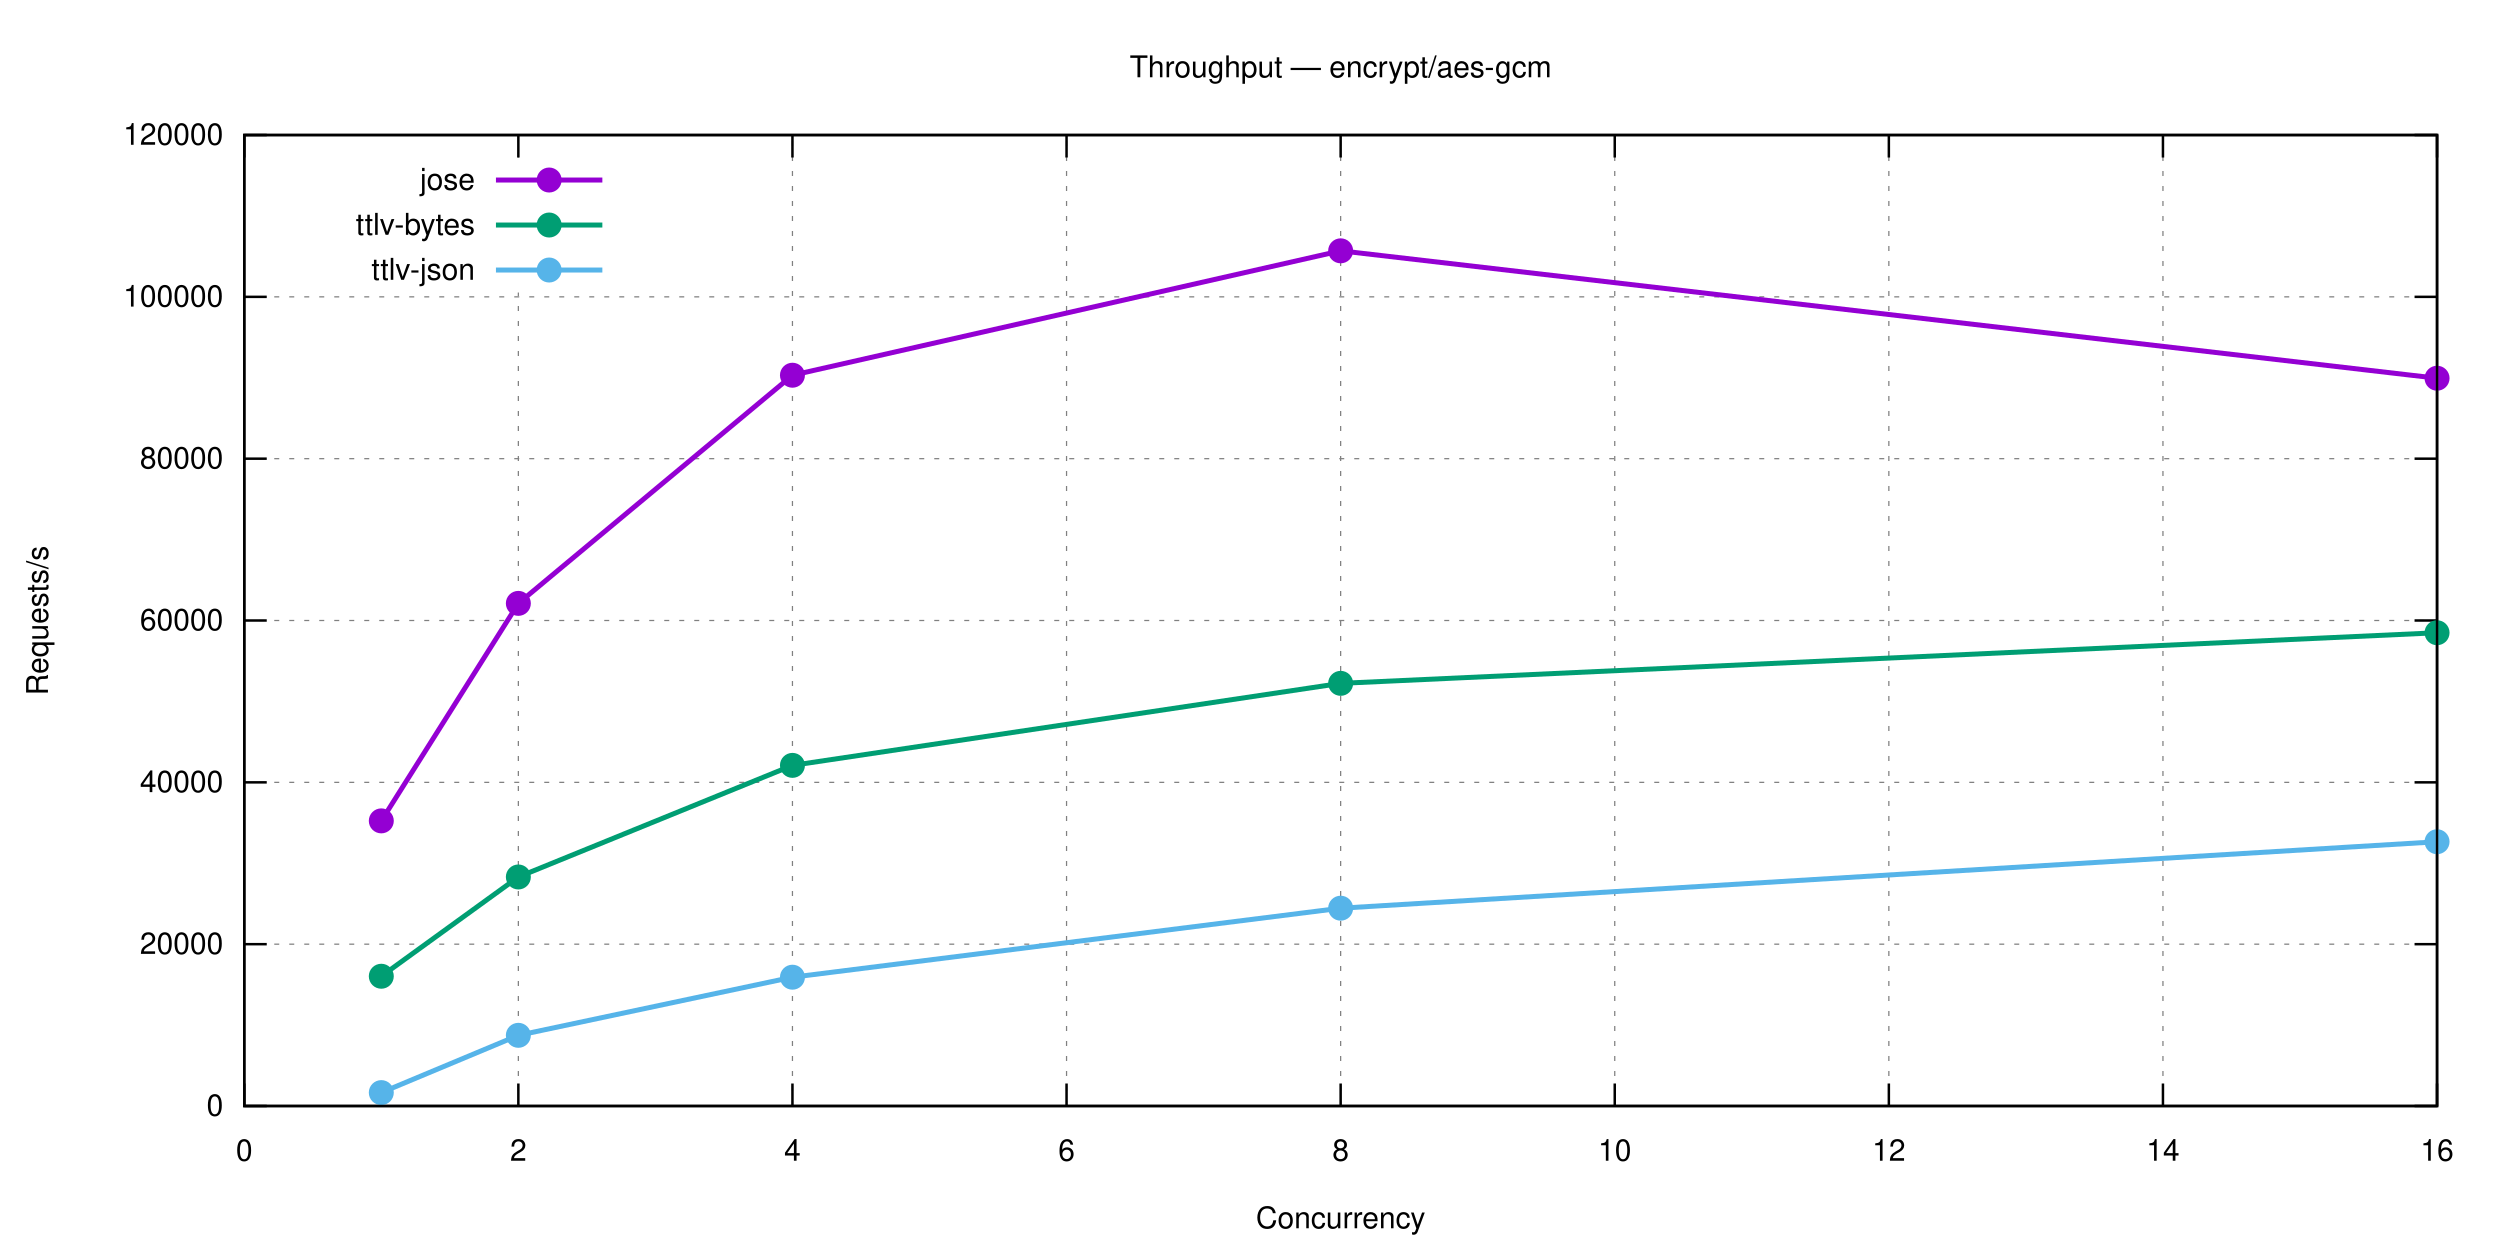
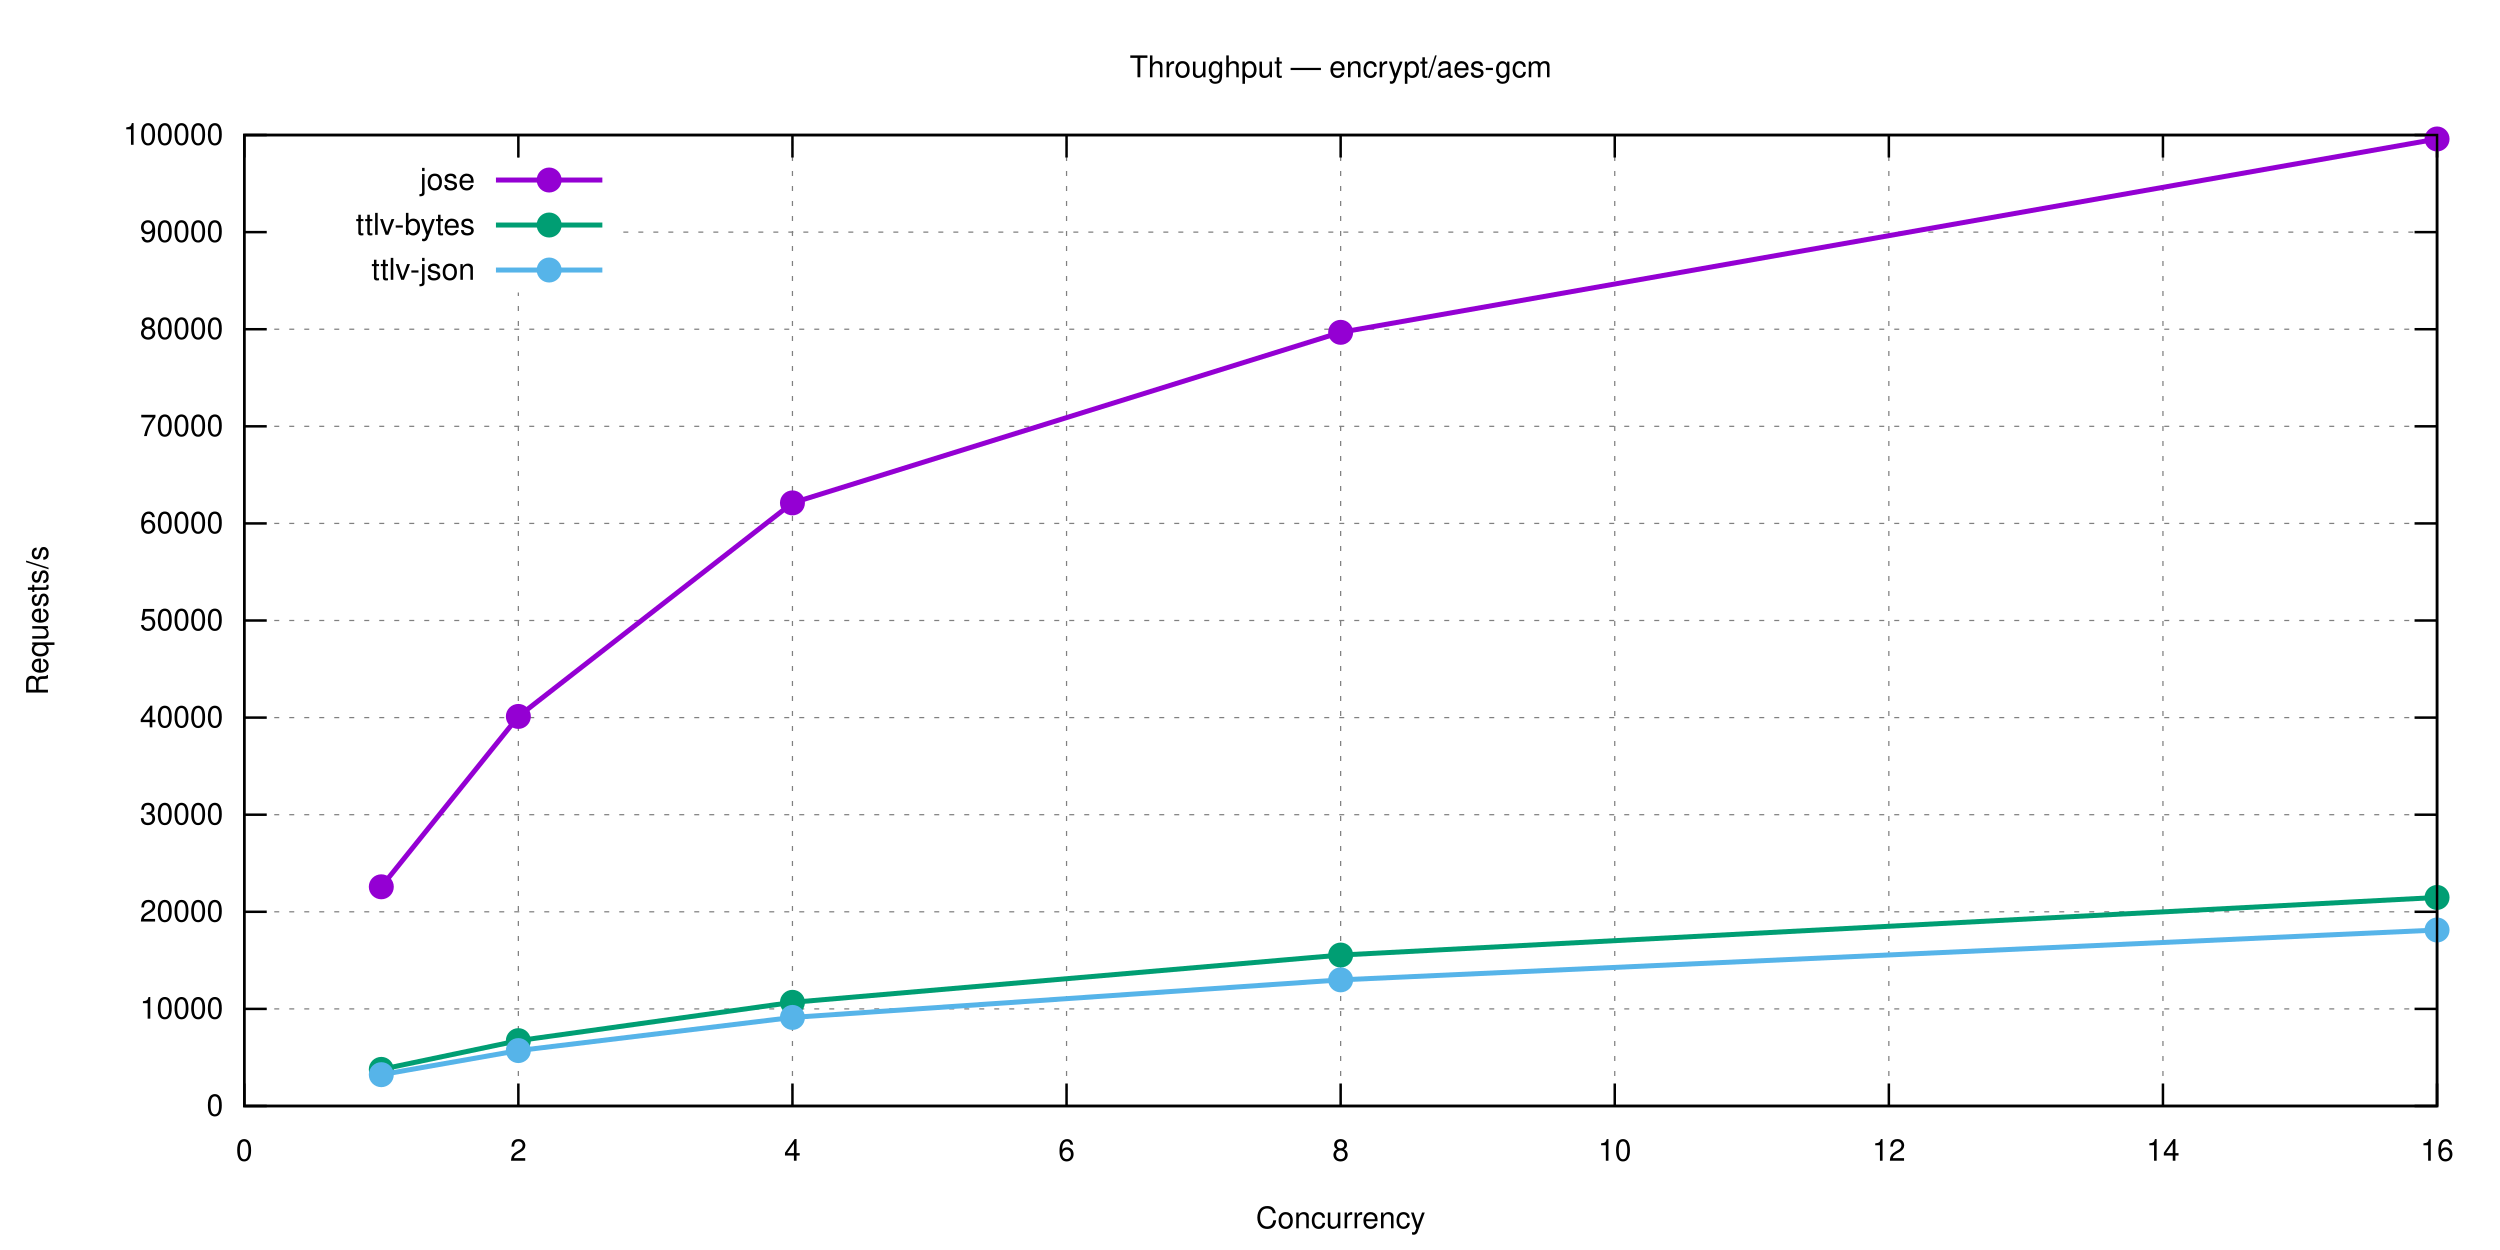
<svg xmlns="http://www.w3.org/2000/svg" xmlns:xlink="http://www.w3.org/1999/xlink" width="1000" height="500" viewBox="0 0 1000 500">
  <g id="gnuplot_canvas">
    <rect x="0" y="0" width="1000" height="500" fill="none" />
    <defs>
      <circle id="gpDot" r="0.5" stroke-width="0.5" stroke="currentColor" />
      <path id="gpPt0" stroke-width="0.222" stroke="currentColor" d="M-1,0 h2 M0,-1 v2" />
      <path id="gpPt1" stroke-width="0.222" stroke="currentColor" d="M-1,-1 L1,1 M1,-1 L-1,1" />
      <path id="gpPt2" stroke-width="0.222" stroke="currentColor" d="M-1,0 L1,0 M0,-1 L0,1 M-1,-1 L1,1 M-1,1 L1,-1" />
      <rect id="gpPt3" stroke-width="0.222" stroke="currentColor" x="-1" y="-1" width="2" height="2" />
      <rect id="gpPt4" stroke-width="0.222" stroke="currentColor" fill="currentColor" x="-1" y="-1" width="2" height="2" />
      <circle id="gpPt5" stroke-width="0.222" stroke="currentColor" cx="0" cy="0" r="1" />
      <use xlink:href="#gpPt5" id="gpPt6" fill="currentColor" stroke="none" />
      <path id="gpPt7" stroke-width="0.222" stroke="currentColor" d="M0,-1.33 L-1.33,0.67 L1.33,0.67 z" />
      <use xlink:href="#gpPt7" id="gpPt8" fill="currentColor" stroke="none" />
      <use xlink:href="#gpPt7" id="gpPt9" stroke="currentColor" transform="rotate(180)" />
      <use xlink:href="#gpPt9" id="gpPt10" fill="currentColor" stroke="none" />
      <use xlink:href="#gpPt3" id="gpPt11" stroke="currentColor" transform="rotate(45)" />
      <use xlink:href="#gpPt11" id="gpPt12" fill="currentColor" stroke="none" />
      <path id="gpPt13" stroke-width="0.222" stroke="currentColor" d="M0,1.330 L1.265,0.411 L0.782,-1.067 L-0.782,-1.076 L-1.265,0.411 z" />
      <use xlink:href="#gpPt13" id="gpPt14" fill="currentColor" stroke="none" />
      <filter id="textbox" filterUnits="objectBoundingBox" x="0" y="0" height="1" width="1">
        <feFlood flood-color="white" flood-opacity="1" result="bgnd" />
        <feComposite in="SourceGraphic" in2="bgnd" operator="atop" />
      </filter>
      <filter id="greybox" filterUnits="objectBoundingBox" x="0" y="0" height="1" width="1">
        <feFlood flood-color="lightgrey" flood-opacity="1" result="grey" />
        <feComposite in="SourceGraphic" in2="grey" operator="atop" />
      </filter>
    </defs>
    <g fill="none" color="white" stroke="currentColor" stroke-width="1.00" stroke-linecap="butt" stroke-linejoin="miter">
</g>
    <g fill="none" color="black" stroke="currentColor" stroke-width="1.00" stroke-linecap="butt" stroke-linejoin="miter">
</g>
    <g fill="none" color="black" stroke="black" stroke-width="0.50" stroke-linecap="butt" stroke-linejoin="miter">
</g>
    <g fill="none" color="gray" stroke="currentColor" stroke-width="0.50" stroke-linecap="butt" stroke-linejoin="miter">
      <path stroke="gray" stroke-dasharray="2,4" class="gridline" d="M97.70,442.40 L974.82,442.40  " />
    </g>
    <g fill="none" color="gray" stroke="gray" stroke-width="1.00" stroke-linecap="butt" stroke-linejoin="miter">
</g>
    <g fill="none" color="black" stroke="currentColor" stroke-width="1.00" stroke-linecap="butt" stroke-linejoin="miter">
      <path stroke="black" d="M97.70,442.40 L106.70,442.40 M974.82,442.40 L965.82,442.40  " />
      <g transform="translate(89.31,446.30)" stroke="none" fill="black" font-family="Helvetica" font-size="12.00" text-anchor="end">
        <text>
          <tspan font-family="Helvetica"> 0</tspan>
        </text>
      </g>
    </g>
    <g fill="none" color="black" stroke="currentColor" stroke-width="1.00" stroke-linecap="butt" stroke-linejoin="miter">
</g>
    <g fill="none" color="black" stroke="black" stroke-width="0.50" stroke-linecap="butt" stroke-linejoin="miter">
</g>
    <g fill="none" color="gray" stroke="currentColor" stroke-width="0.50" stroke-linecap="butt" stroke-linejoin="miter">
-       <path stroke="gray" stroke-dasharray="2,4" class="gridline" d="M97.70,377.67 L974.82,377.67  " />
-     </g>
-     <g fill="none" color="gray" stroke="gray" stroke-width="1.00" stroke-linecap="butt" stroke-linejoin="miter">
- </g>
-     <g fill="none" color="black" stroke="currentColor" stroke-width="1.00" stroke-linecap="butt" stroke-linejoin="miter">
-       <path stroke="black" d="M97.70,377.67 L106.70,377.67 M974.82,377.67 L965.82,377.67  " />
-       <g transform="translate(89.31,381.57)" stroke="none" fill="black" font-family="Helvetica" font-size="12.00" text-anchor="end">
+       <path stroke="gray" stroke-dasharray="2,4" class="gridline" d="M97.70,403.56 L974.82,403.56  " />
+     </g>
+     <g fill="none" color="gray" stroke="gray" stroke-width="1.00" stroke-linecap="butt" stroke-linejoin="miter">
+ </g>
+     <g fill="none" color="black" stroke="currentColor" stroke-width="1.00" stroke-linecap="butt" stroke-linejoin="miter">
+       <path stroke="black" d="M97.70,403.56 L106.70,403.56 M974.82,403.56 L965.82,403.56  " />
+       <g transform="translate(89.31,407.46)" stroke="none" fill="black" font-family="Helvetica" font-size="12.00" text-anchor="end">
+         <text>
+           <tspan font-family="Helvetica"> 10000</tspan>
+         </text>
+       </g>
+     </g>
+     <g fill="none" color="black" stroke="currentColor" stroke-width="1.00" stroke-linecap="butt" stroke-linejoin="miter">
+ </g>
+     <g fill="none" color="black" stroke="black" stroke-width="0.50" stroke-linecap="butt" stroke-linejoin="miter">
+ </g>
+     <g fill="none" color="gray" stroke="currentColor" stroke-width="0.50" stroke-linecap="butt" stroke-linejoin="miter">
+       <path stroke="gray" stroke-dasharray="2,4" class="gridline" d="M97.70,364.72 L974.82,364.72  " />
+     </g>
+     <g fill="none" color="gray" stroke="gray" stroke-width="1.00" stroke-linecap="butt" stroke-linejoin="miter">
+ </g>
+     <g fill="none" color="black" stroke="currentColor" stroke-width="1.00" stroke-linecap="butt" stroke-linejoin="miter">
+       <path stroke="black" d="M97.70,364.72 L106.70,364.72 M974.82,364.72 L965.82,364.72  " />
+       <g transform="translate(89.31,368.62)" stroke="none" fill="black" font-family="Helvetica" font-size="12.00" text-anchor="end">
        <text>
          <tspan font-family="Helvetica"> 20000</tspan>
        </text>
      </g>
    </g>
    <g fill="none" color="black" stroke="currentColor" stroke-width="1.00" stroke-linecap="butt" stroke-linejoin="miter">
</g>
    <g fill="none" color="black" stroke="black" stroke-width="0.50" stroke-linecap="butt" stroke-linejoin="miter">
</g>
    <g fill="none" color="gray" stroke="currentColor" stroke-width="0.50" stroke-linecap="butt" stroke-linejoin="miter">
-       <path stroke="gray" stroke-dasharray="2,4" class="gridline" d="M97.70,312.94 L974.82,312.94  " />
-     </g>
-     <g fill="none" color="gray" stroke="gray" stroke-width="1.00" stroke-linecap="butt" stroke-linejoin="miter">
- </g>
-     <g fill="none" color="black" stroke="currentColor" stroke-width="1.00" stroke-linecap="butt" stroke-linejoin="miter">
-       <path stroke="black" d="M97.70,312.94 L106.70,312.94 M974.82,312.94 L965.82,312.94  " />
-       <g transform="translate(89.31,316.84)" stroke="none" fill="black" font-family="Helvetica" font-size="12.00" text-anchor="end">
+       <path stroke="gray" stroke-dasharray="2,4" class="gridline" d="M97.70,325.88 L974.82,325.88  " />
+     </g>
+     <g fill="none" color="gray" stroke="gray" stroke-width="1.00" stroke-linecap="butt" stroke-linejoin="miter">
+ </g>
+     <g fill="none" color="black" stroke="currentColor" stroke-width="1.00" stroke-linecap="butt" stroke-linejoin="miter">
+       <path stroke="black" d="M97.70,325.88 L106.70,325.88 M974.82,325.88 L965.82,325.88  " />
+       <g transform="translate(89.31,329.78)" stroke="none" fill="black" font-family="Helvetica" font-size="12.00" text-anchor="end">
+         <text>
+           <tspan font-family="Helvetica"> 30000</tspan>
+         </text>
+       </g>
+     </g>
+     <g fill="none" color="black" stroke="currentColor" stroke-width="1.00" stroke-linecap="butt" stroke-linejoin="miter">
+ </g>
+     <g fill="none" color="black" stroke="black" stroke-width="0.50" stroke-linecap="butt" stroke-linejoin="miter">
+ </g>
+     <g fill="none" color="gray" stroke="currentColor" stroke-width="0.50" stroke-linecap="butt" stroke-linejoin="miter">
+       <path stroke="gray" stroke-dasharray="2,4" class="gridline" d="M97.70,287.04 L974.82,287.04  " />
+     </g>
+     <g fill="none" color="gray" stroke="gray" stroke-width="1.00" stroke-linecap="butt" stroke-linejoin="miter">
+ </g>
+     <g fill="none" color="black" stroke="currentColor" stroke-width="1.00" stroke-linecap="butt" stroke-linejoin="miter">
+       <path stroke="black" d="M97.70,287.04 L106.70,287.04 M974.82,287.04 L965.82,287.04  " />
+       <g transform="translate(89.31,290.94)" stroke="none" fill="black" font-family="Helvetica" font-size="12.00" text-anchor="end">
        <text>
          <tspan font-family="Helvetica"> 40000</tspan>
        </text>
      </g>
    </g>
    <g fill="none" color="black" stroke="currentColor" stroke-width="1.00" stroke-linecap="butt" stroke-linejoin="miter">
</g>
    <g fill="none" color="black" stroke="black" stroke-width="0.50" stroke-linecap="butt" stroke-linejoin="miter">
</g>
    <g fill="none" color="gray" stroke="currentColor" stroke-width="0.50" stroke-linecap="butt" stroke-linejoin="miter">
      <path stroke="gray" stroke-dasharray="2,4" class="gridline" d="M97.70,248.20 L974.82,248.20  " />
    </g>
    <g fill="none" color="gray" stroke="gray" stroke-width="1.00" stroke-linecap="butt" stroke-linejoin="miter">
</g>
    <g fill="none" color="black" stroke="currentColor" stroke-width="1.00" stroke-linecap="butt" stroke-linejoin="miter">
      <path stroke="black" d="M97.70,248.20 L106.70,248.20 M974.82,248.20 L965.82,248.20  " />
      <g transform="translate(89.31,252.10)" stroke="none" fill="black" font-family="Helvetica" font-size="12.00" text-anchor="end">
        <text>
+           <tspan font-family="Helvetica"> 50000</tspan>
+         </text>
+       </g>
+     </g>
+     <g fill="none" color="black" stroke="currentColor" stroke-width="1.00" stroke-linecap="butt" stroke-linejoin="miter">
+ </g>
+     <g fill="none" color="black" stroke="black" stroke-width="0.50" stroke-linecap="butt" stroke-linejoin="miter">
+ </g>
+     <g fill="none" color="gray" stroke="currentColor" stroke-width="0.50" stroke-linecap="butt" stroke-linejoin="miter">
+       <path stroke="gray" stroke-dasharray="2,4" class="gridline" d="M97.70,209.37 L974.82,209.37  " />
+     </g>
+     <g fill="none" color="gray" stroke="gray" stroke-width="1.00" stroke-linecap="butt" stroke-linejoin="miter">
+ </g>
+     <g fill="none" color="black" stroke="currentColor" stroke-width="1.00" stroke-linecap="butt" stroke-linejoin="miter">
+       <path stroke="black" d="M97.70,209.37 L106.70,209.37 M974.82,209.37 L965.82,209.37  " />
+       <g transform="translate(89.31,213.27)" stroke="none" fill="black" font-family="Helvetica" font-size="12.00" text-anchor="end">
+         <text>
          <tspan font-family="Helvetica"> 60000</tspan>
        </text>
      </g>
    </g>
    <g fill="none" color="black" stroke="currentColor" stroke-width="1.00" stroke-linecap="butt" stroke-linejoin="miter">
</g>
    <g fill="none" color="black" stroke="black" stroke-width="0.50" stroke-linecap="butt" stroke-linejoin="miter">
</g>
    <g fill="none" color="gray" stroke="currentColor" stroke-width="0.50" stroke-linecap="butt" stroke-linejoin="miter">
-       <path stroke="gray" stroke-dasharray="2,4" class="gridline" d="M97.70,183.47 L974.82,183.47  " />
-     </g>
-     <g fill="none" color="gray" stroke="gray" stroke-width="1.00" stroke-linecap="butt" stroke-linejoin="miter">
- </g>
-     <g fill="none" color="black" stroke="currentColor" stroke-width="1.00" stroke-linecap="butt" stroke-linejoin="miter">
-       <path stroke="black" d="M97.70,183.47 L106.70,183.47 M974.82,183.47 L965.82,183.47  " />
-       <g transform="translate(89.31,187.37)" stroke="none" fill="black" font-family="Helvetica" font-size="12.00" text-anchor="end">
+       <path stroke="gray" stroke-dasharray="2,4" class="gridline" d="M97.70,170.53 L974.82,170.53  " />
+     </g>
+     <g fill="none" color="gray" stroke="gray" stroke-width="1.00" stroke-linecap="butt" stroke-linejoin="miter">
+ </g>
+     <g fill="none" color="black" stroke="currentColor" stroke-width="1.00" stroke-linecap="butt" stroke-linejoin="miter">
+       <path stroke="black" d="M97.70,170.53 L106.70,170.53 M974.82,170.53 L965.82,170.53  " />
+       <g transform="translate(89.31,174.43)" stroke="none" fill="black" font-family="Helvetica" font-size="12.00" text-anchor="end">
+         <text>
+           <tspan font-family="Helvetica"> 70000</tspan>
+         </text>
+       </g>
+     </g>
+     <g fill="none" color="black" stroke="currentColor" stroke-width="1.00" stroke-linecap="butt" stroke-linejoin="miter">
+ </g>
+     <g fill="none" color="black" stroke="black" stroke-width="0.50" stroke-linecap="butt" stroke-linejoin="miter">
+ </g>
+     <g fill="none" color="gray" stroke="currentColor" stroke-width="0.50" stroke-linecap="butt" stroke-linejoin="miter">
+       <path stroke="gray" stroke-dasharray="2,4" class="gridline" d="M97.70,131.69 L974.82,131.69  " />
+     </g>
+     <g fill="none" color="gray" stroke="gray" stroke-width="1.00" stroke-linecap="butt" stroke-linejoin="miter">
+ </g>
+     <g fill="none" color="black" stroke="currentColor" stroke-width="1.00" stroke-linecap="butt" stroke-linejoin="miter">
+       <path stroke="black" d="M97.70,131.69 L106.70,131.69 M974.82,131.69 L965.82,131.69  " />
+       <g transform="translate(89.31,135.59)" stroke="none" fill="black" font-family="Helvetica" font-size="12.00" text-anchor="end">
        <text>
          <tspan font-family="Helvetica"> 80000</tspan>
        </text>
      </g>
    </g>
    <g fill="none" color="black" stroke="currentColor" stroke-width="1.00" stroke-linecap="butt" stroke-linejoin="miter">
</g>
    <g fill="none" color="black" stroke="black" stroke-width="0.50" stroke-linecap="butt" stroke-linejoin="miter">
</g>
    <g fill="none" color="gray" stroke="currentColor" stroke-width="0.50" stroke-linecap="butt" stroke-linejoin="miter">
-       <path stroke="gray" stroke-dasharray="2,4" class="gridline" d="M97.70,118.74 L974.82,118.74  " />
-     </g>
-     <g fill="none" color="gray" stroke="gray" stroke-width="1.00" stroke-linecap="butt" stroke-linejoin="miter">
- </g>
-     <g fill="none" color="black" stroke="currentColor" stroke-width="1.00" stroke-linecap="butt" stroke-linejoin="miter">
-       <path stroke="black" d="M97.70,118.74 L106.70,118.74 M974.82,118.74 L965.82,118.74  " />
-       <g transform="translate(89.31,122.64)" stroke="none" fill="black" font-family="Helvetica" font-size="12.00" text-anchor="end">
-         <text>
-           <tspan font-family="Helvetica"> 100000</tspan>
+       <path stroke="gray" stroke-dasharray="2,4" class="gridline" d="M97.70,92.85 L106.09,92.85 M249.33,92.85 L974.82,92.85  " />
+     </g>
+     <g fill="none" color="gray" stroke="gray" stroke-width="1.00" stroke-linecap="butt" stroke-linejoin="miter">
+ </g>
+     <g fill="none" color="black" stroke="currentColor" stroke-width="1.00" stroke-linecap="butt" stroke-linejoin="miter">
+       <path stroke="black" d="M97.70,92.85 L106.70,92.85 M974.82,92.85 L965.82,92.85  " />
+       <g transform="translate(89.31,96.75)" stroke="none" fill="black" font-family="Helvetica" font-size="12.00" text-anchor="end">
+         <text>
+           <tspan font-family="Helvetica"> 90000</tspan>
        </text>
      </g>
    </g>
    <g fill="none" color="black" stroke="currentColor" stroke-width="1.00" stroke-linecap="butt" stroke-linejoin="miter">
</g>
    <g fill="none" color="black" stroke="black" stroke-width="0.50" stroke-linecap="butt" stroke-linejoin="miter">
</g>
    <g fill="none" color="gray" stroke="currentColor" stroke-width="0.50" stroke-linecap="butt" stroke-linejoin="miter">
      <path stroke="gray" stroke-dasharray="2,4" class="gridline" d="M97.70,54.01 L974.82,54.01  " />
    </g>
    <g fill="none" color="gray" stroke="gray" stroke-width="1.00" stroke-linecap="butt" stroke-linejoin="miter">
</g>
    <g fill="none" color="black" stroke="currentColor" stroke-width="1.00" stroke-linecap="butt" stroke-linejoin="miter">
      <path stroke="black" d="M97.70,54.01 L106.70,54.01 M974.82,54.01 L965.82,54.01  " />
      <g transform="translate(89.31,57.91)" stroke="none" fill="black" font-family="Helvetica" font-size="12.00" text-anchor="end">
        <text>
-           <tspan font-family="Helvetica"> 120000</tspan>
+           <tspan font-family="Helvetica"> 100000</tspan>
        </text>
      </g>
    </g>
    <g fill="none" color="black" stroke="currentColor" stroke-width="1.00" stroke-linecap="butt" stroke-linejoin="miter">
</g>
    <g fill="none" color="black" stroke="black" stroke-width="0.50" stroke-linecap="butt" stroke-linejoin="miter">
</g>
    <g fill="none" color="gray" stroke="currentColor" stroke-width="0.50" stroke-linecap="butt" stroke-linejoin="miter">
      <path stroke="gray" stroke-dasharray="2,4" class="gridline" d="M97.70,442.40 L97.70,54.01  " />
    </g>
    <g fill="none" color="gray" stroke="gray" stroke-width="1.00" stroke-linecap="butt" stroke-linejoin="miter">
</g>
    <g fill="none" color="black" stroke="currentColor" stroke-width="1.00" stroke-linecap="butt" stroke-linejoin="miter">
      <path stroke="black" d="M97.70,442.40 L97.70,433.40 M97.70,54.01 L97.70,63.01  " />
      <g transform="translate(97.70,464.30)" stroke="none" fill="black" font-family="Helvetica" font-size="12.00" text-anchor="middle">
        <text>
          <tspan font-family="Helvetica"> 0</tspan>
        </text>
      </g>
    </g>
    <g fill="none" color="black" stroke="currentColor" stroke-width="1.00" stroke-linecap="butt" stroke-linejoin="miter">
</g>
    <g fill="none" color="black" stroke="black" stroke-width="0.50" stroke-linecap="butt" stroke-linejoin="miter">
</g>
    <g fill="none" color="gray" stroke="currentColor" stroke-width="0.50" stroke-linecap="butt" stroke-linejoin="miter">
      <path stroke="gray" stroke-dasharray="2,4" class="gridline" d="M207.34,442.40 L207.34,117.01 M207.34,63.01 L207.34,54.01  " />
    </g>
    <g fill="none" color="gray" stroke="gray" stroke-width="1.00" stroke-linecap="butt" stroke-linejoin="miter">
</g>
    <g fill="none" color="black" stroke="currentColor" stroke-width="1.00" stroke-linecap="butt" stroke-linejoin="miter">
      <path stroke="black" d="M207.34,442.40 L207.34,433.40 M207.34,54.01 L207.34,63.01  " />
      <g transform="translate(207.34,464.30)" stroke="none" fill="black" font-family="Helvetica" font-size="12.00" text-anchor="middle">
        <text>
          <tspan font-family="Helvetica"> 2</tspan>
        </text>
      </g>
    </g>
    <g fill="none" color="black" stroke="currentColor" stroke-width="1.00" stroke-linecap="butt" stroke-linejoin="miter">
</g>
    <g fill="none" color="black" stroke="black" stroke-width="0.50" stroke-linecap="butt" stroke-linejoin="miter">
</g>
    <g fill="none" color="gray" stroke="currentColor" stroke-width="0.50" stroke-linecap="butt" stroke-linejoin="miter">
      <path stroke="gray" stroke-dasharray="2,4" class="gridline" d="M316.98,442.40 L316.98,54.01  " />
    </g>
    <g fill="none" color="gray" stroke="gray" stroke-width="1.00" stroke-linecap="butt" stroke-linejoin="miter">
</g>
    <g fill="none" color="black" stroke="currentColor" stroke-width="1.00" stroke-linecap="butt" stroke-linejoin="miter">
      <path stroke="black" d="M316.98,442.40 L316.98,433.40 M316.98,54.01 L316.98,63.01  " />
      <g transform="translate(316.98,464.30)" stroke="none" fill="black" font-family="Helvetica" font-size="12.00" text-anchor="middle">
        <text>
          <tspan font-family="Helvetica"> 4</tspan>
        </text>
      </g>
    </g>
    <g fill="none" color="black" stroke="currentColor" stroke-width="1.00" stroke-linecap="butt" stroke-linejoin="miter">
</g>
    <g fill="none" color="black" stroke="black" stroke-width="0.50" stroke-linecap="butt" stroke-linejoin="miter">
</g>
    <g fill="none" color="gray" stroke="currentColor" stroke-width="0.50" stroke-linecap="butt" stroke-linejoin="miter">
      <path stroke="gray" stroke-dasharray="2,4" class="gridline" d="M426.62,442.40 L426.62,54.01  " />
    </g>
    <g fill="none" color="gray" stroke="gray" stroke-width="1.00" stroke-linecap="butt" stroke-linejoin="miter">
</g>
    <g fill="none" color="black" stroke="currentColor" stroke-width="1.00" stroke-linecap="butt" stroke-linejoin="miter">
      <path stroke="black" d="M426.62,442.40 L426.62,433.40 M426.62,54.01 L426.62,63.01  " />
      <g transform="translate(426.62,464.30)" stroke="none" fill="black" font-family="Helvetica" font-size="12.00" text-anchor="middle">
        <text>
          <tspan font-family="Helvetica"> 6</tspan>
        </text>
      </g>
    </g>
    <g fill="none" color="black" stroke="currentColor" stroke-width="1.00" stroke-linecap="butt" stroke-linejoin="miter">
</g>
    <g fill="none" color="black" stroke="black" stroke-width="0.50" stroke-linecap="butt" stroke-linejoin="miter">
</g>
    <g fill="none" color="gray" stroke="currentColor" stroke-width="0.50" stroke-linecap="butt" stroke-linejoin="miter">
      <path stroke="gray" stroke-dasharray="2,4" class="gridline" d="M536.26,442.40 L536.26,54.01  " />
    </g>
    <g fill="none" color="gray" stroke="gray" stroke-width="1.00" stroke-linecap="butt" stroke-linejoin="miter">
</g>
    <g fill="none" color="black" stroke="currentColor" stroke-width="1.00" stroke-linecap="butt" stroke-linejoin="miter">
      <path stroke="black" d="M536.26,442.40 L536.26,433.40 M536.26,54.01 L536.26,63.01  " />
      <g transform="translate(536.26,464.30)" stroke="none" fill="black" font-family="Helvetica" font-size="12.00" text-anchor="middle">
        <text>
          <tspan font-family="Helvetica"> 8</tspan>
        </text>
      </g>
    </g>
    <g fill="none" color="black" stroke="currentColor" stroke-width="1.00" stroke-linecap="butt" stroke-linejoin="miter">
</g>
    <g fill="none" color="black" stroke="black" stroke-width="0.50" stroke-linecap="butt" stroke-linejoin="miter">
</g>
    <g fill="none" color="gray" stroke="currentColor" stroke-width="0.50" stroke-linecap="butt" stroke-linejoin="miter">
      <path stroke="gray" stroke-dasharray="2,4" class="gridline" d="M645.90,442.40 L645.90,54.01  " />
    </g>
    <g fill="none" color="gray" stroke="gray" stroke-width="1.00" stroke-linecap="butt" stroke-linejoin="miter">
</g>
    <g fill="none" color="black" stroke="currentColor" stroke-width="1.00" stroke-linecap="butt" stroke-linejoin="miter">
      <path stroke="black" d="M645.90,442.40 L645.90,433.40 M645.90,54.01 L645.90,63.01  " />
      <g transform="translate(645.90,464.30)" stroke="none" fill="black" font-family="Helvetica" font-size="12.00" text-anchor="middle">
        <text>
          <tspan font-family="Helvetica"> 10</tspan>
        </text>
      </g>
    </g>
    <g fill="none" color="black" stroke="currentColor" stroke-width="1.00" stroke-linecap="butt" stroke-linejoin="miter">
</g>
    <g fill="none" color="black" stroke="black" stroke-width="0.50" stroke-linecap="butt" stroke-linejoin="miter">
</g>
    <g fill="none" color="gray" stroke="currentColor" stroke-width="0.50" stroke-linecap="butt" stroke-linejoin="miter">
      <path stroke="gray" stroke-dasharray="2,4" class="gridline" d="M755.54,442.40 L755.54,54.01  " />
    </g>
    <g fill="none" color="gray" stroke="gray" stroke-width="1.00" stroke-linecap="butt" stroke-linejoin="miter">
</g>
    <g fill="none" color="black" stroke="currentColor" stroke-width="1.00" stroke-linecap="butt" stroke-linejoin="miter">
      <path stroke="black" d="M755.54,442.40 L755.54,433.40 M755.54,54.01 L755.54,63.01  " />
      <g transform="translate(755.54,464.30)" stroke="none" fill="black" font-family="Helvetica" font-size="12.00" text-anchor="middle">
        <text>
          <tspan font-family="Helvetica"> 12</tspan>
        </text>
      </g>
    </g>
    <g fill="none" color="black" stroke="currentColor" stroke-width="1.00" stroke-linecap="butt" stroke-linejoin="miter">
</g>
    <g fill="none" color="black" stroke="black" stroke-width="0.50" stroke-linecap="butt" stroke-linejoin="miter">
</g>
    <g fill="none" color="gray" stroke="currentColor" stroke-width="0.50" stroke-linecap="butt" stroke-linejoin="miter">
      <path stroke="gray" stroke-dasharray="2,4" class="gridline" d="M865.18,442.40 L865.18,54.01  " />
    </g>
    <g fill="none" color="gray" stroke="gray" stroke-width="1.00" stroke-linecap="butt" stroke-linejoin="miter">
</g>
    <g fill="none" color="black" stroke="currentColor" stroke-width="1.00" stroke-linecap="butt" stroke-linejoin="miter">
      <path stroke="black" d="M865.18,442.40 L865.18,433.40 M865.18,54.01 L865.18,63.01  " />
      <g transform="translate(865.18,464.30)" stroke="none" fill="black" font-family="Helvetica" font-size="12.00" text-anchor="middle">
        <text>
          <tspan font-family="Helvetica"> 14</tspan>
        </text>
      </g>
    </g>
    <g fill="none" color="black" stroke="currentColor" stroke-width="1.00" stroke-linecap="butt" stroke-linejoin="miter">
</g>
    <g fill="none" color="black" stroke="black" stroke-width="0.50" stroke-linecap="butt" stroke-linejoin="miter">
</g>
    <g fill="none" color="gray" stroke="currentColor" stroke-width="0.50" stroke-linecap="butt" stroke-linejoin="miter">
      <path stroke="gray" stroke-dasharray="2,4" class="gridline" d="M974.82,442.40 L974.82,54.01  " />
    </g>
    <g fill="none" color="gray" stroke="gray" stroke-width="1.00" stroke-linecap="butt" stroke-linejoin="miter">
</g>
    <g fill="none" color="black" stroke="currentColor" stroke-width="1.00" stroke-linecap="butt" stroke-linejoin="miter">
      <path stroke="black" d="M974.82,442.40 L974.82,433.40 M974.82,54.01 L974.82,63.01  " />
      <g transform="translate(974.82,464.30)" stroke="none" fill="black" font-family="Helvetica" font-size="12.00" text-anchor="middle">
        <text>
          <tspan font-family="Helvetica"> 16</tspan>
        </text>
      </g>
    </g>
    <g fill="none" color="black" stroke="currentColor" stroke-width="1.00" stroke-linecap="butt" stroke-linejoin="miter">
</g>
    <g fill="none" color="black" stroke="currentColor" stroke-width="1.00" stroke-linecap="butt" stroke-linejoin="miter">
      <path stroke="black" d="M97.70,54.01 L97.70,442.40 L974.82,442.40 L974.82,54.01 L97.70,54.01 Z  " />
    </g>
    <g fill="none" color="black" stroke="currentColor" stroke-width="1.00" stroke-linecap="butt" stroke-linejoin="miter">
</g>
    <g id="gnuplot_plot_1">
      <g fill="none" color="white" stroke="black" stroke-width="2.00" stroke-linecap="butt" stroke-linejoin="miter">
</g>
      <g fill="none" color="black" stroke="currentColor" stroke-width="2.00" stroke-linecap="butt" stroke-linejoin="miter">
        <g transform="translate(189.99,75.91)" stroke="none" fill="black" font-family="Helvetica" font-size="12.00" text-anchor="end">
          <text>
            <tspan font-family="Helvetica">jose</tspan>
          </text>
        </g>
      </g>
      <g fill="none" color="black" stroke="currentColor" stroke-width="2.00" stroke-linecap="butt" stroke-linejoin="miter">
-         <path stroke="rgb(148,   0, 211)" d="M198.38,72.01 L240.94,72.01 M152.52,328.35 L207.34,241.35 L316.98,150.09 L536.26,100.33 L974.82,151.29  " />
-         <use xlink:href="#gpPt6" transform="translate(152.52,328.35) scale(4.50)" color="rgb(148,   0, 211)" />
-         <use xlink:href="#gpPt6" transform="translate(207.34,241.35) scale(4.50)" color="rgb(148,   0, 211)" />
-         <use xlink:href="#gpPt6" transform="translate(316.98,150.09) scale(4.50)" color="rgb(148,   0, 211)" />
-         <use xlink:href="#gpPt6" transform="translate(536.26,100.33) scale(4.50)" color="rgb(148,   0, 211)" />
-         <use xlink:href="#gpPt6" transform="translate(974.82,151.29) scale(4.50)" color="rgb(148,   0, 211)" />
+         <path stroke="rgb(148,   0, 211)" d="M198.38,72.01 L240.94,72.01 M152.52,354.72 L207.34,286.57 L316.98,201.16 L536.26,132.93 L974.82,55.59  " />
+         <use xlink:href="#gpPt6" transform="translate(152.52,354.72) scale(4.50)" color="rgb(148,   0, 211)" />
+         <use xlink:href="#gpPt6" transform="translate(207.34,286.57) scale(4.50)" color="rgb(148,   0, 211)" />
+         <use xlink:href="#gpPt6" transform="translate(316.98,201.16) scale(4.50)" color="rgb(148,   0, 211)" />
+         <use xlink:href="#gpPt6" transform="translate(536.26,132.93) scale(4.50)" color="rgb(148,   0, 211)" />
+         <use xlink:href="#gpPt6" transform="translate(974.82,55.59) scale(4.50)" color="rgb(148,   0, 211)" />
        <use xlink:href="#gpPt6" transform="translate(219.66,72.01) scale(4.50)" color="rgb(148,   0, 211)" />
      </g>
    </g>
    <g id="gnuplot_plot_2">
      <g fill="none" color="black" stroke="currentColor" stroke-width="2.00" stroke-linecap="butt" stroke-linejoin="miter">
        <g transform="translate(189.99,93.91)" stroke="none" fill="black" font-family="Helvetica" font-size="12.00" text-anchor="end">
          <text>
            <tspan font-family="Helvetica">ttlv-bytes</tspan>
          </text>
        </g>
      </g>
      <g fill="none" color="black" stroke="currentColor" stroke-width="2.00" stroke-linecap="butt" stroke-linejoin="miter">
-         <path stroke="rgb(  0, 158, 115)" d="M198.38,90.01 L240.94,90.01 M152.52,390.50 L207.34,350.79 L316.98,306.15 L536.26,273.34 L974.82,253.09  " />
-         <use xlink:href="#gpPt6" transform="translate(152.52,390.50) scale(4.50)" color="rgb(  0, 158, 115)" />
-         <use xlink:href="#gpPt6" transform="translate(207.34,350.79) scale(4.50)" color="rgb(  0, 158, 115)" />
-         <use xlink:href="#gpPt6" transform="translate(316.98,306.15) scale(4.50)" color="rgb(  0, 158, 115)" />
-         <use xlink:href="#gpPt6" transform="translate(536.26,273.34) scale(4.50)" color="rgb(  0, 158, 115)" />
-         <use xlink:href="#gpPt6" transform="translate(974.82,253.09) scale(4.50)" color="rgb(  0, 158, 115)" />
+         <path stroke="rgb(  0, 158, 115)" d="M198.38,90.01 L240.94,90.01 M152.52,427.75 L207.34,416.26 L316.98,400.93 L536.26,382.02 L974.82,358.98  " />
+         <use xlink:href="#gpPt6" transform="translate(152.52,427.75) scale(4.50)" color="rgb(  0, 158, 115)" />
+         <use xlink:href="#gpPt6" transform="translate(207.34,416.26) scale(4.50)" color="rgb(  0, 158, 115)" />
+         <use xlink:href="#gpPt6" transform="translate(316.98,400.93) scale(4.50)" color="rgb(  0, 158, 115)" />
+         <use xlink:href="#gpPt6" transform="translate(536.26,382.02) scale(4.50)" color="rgb(  0, 158, 115)" />
+         <use xlink:href="#gpPt6" transform="translate(974.82,358.98) scale(4.50)" color="rgb(  0, 158, 115)" />
        <use xlink:href="#gpPt6" transform="translate(219.66,90.01) scale(4.50)" color="rgb(  0, 158, 115)" />
      </g>
    </g>
    <g id="gnuplot_plot_3">
      <g fill="none" color="black" stroke="currentColor" stroke-width="2.00" stroke-linecap="butt" stroke-linejoin="miter">
        <g transform="translate(189.99,111.91)" stroke="none" fill="black" font-family="Helvetica" font-size="12.00" text-anchor="end">
          <text>
            <tspan font-family="Helvetica">ttlv-json</tspan>
          </text>
        </g>
      </g>
      <g fill="none" color="black" stroke="currentColor" stroke-width="2.00" stroke-linecap="butt" stroke-linejoin="miter">
-         <path stroke="rgb( 86, 180, 233)" d="M198.38,108.01 L240.94,108.01 M152.52,437.04 L207.34,414.13 L316.98,390.88 L536.26,363.28 L974.82,336.69  " />
-         <use xlink:href="#gpPt6" transform="translate(152.52,437.04) scale(4.50)" color="rgb( 86, 180, 233)" />
-         <use xlink:href="#gpPt6" transform="translate(207.34,414.13) scale(4.50)" color="rgb( 86, 180, 233)" />
-         <use xlink:href="#gpPt6" transform="translate(316.98,390.88) scale(4.50)" color="rgb( 86, 180, 233)" />
-         <use xlink:href="#gpPt6" transform="translate(536.26,363.28) scale(4.50)" color="rgb( 86, 180, 233)" />
-         <use xlink:href="#gpPt6" transform="translate(974.82,336.69) scale(4.50)" color="rgb( 86, 180, 233)" />
+         <path stroke="rgb( 86, 180, 233)" d="M198.38,108.01 L240.94,108.01 M152.52,429.87 L207.34,420.23 L316.98,406.97 L536.26,391.94 L974.82,372.00  " />
+         <use xlink:href="#gpPt6" transform="translate(152.52,429.87) scale(4.50)" color="rgb( 86, 180, 233)" />
+         <use xlink:href="#gpPt6" transform="translate(207.34,420.23) scale(4.50)" color="rgb( 86, 180, 233)" />
+         <use xlink:href="#gpPt6" transform="translate(316.98,406.97) scale(4.50)" color="rgb( 86, 180, 233)" />
+         <use xlink:href="#gpPt6" transform="translate(536.26,391.94) scale(4.50)" color="rgb( 86, 180, 233)" />
+         <use xlink:href="#gpPt6" transform="translate(974.82,372.00) scale(4.50)" color="rgb( 86, 180, 233)" />
        <use xlink:href="#gpPt6" transform="translate(219.66,108.01) scale(4.50)" color="rgb( 86, 180, 233)" />
      </g>
    </g>
    <g fill="none" color="black" stroke="currentColor" stroke-width="2.00" stroke-linecap="butt" stroke-linejoin="miter">
</g>
    <g fill="none" color="black" stroke="black" stroke-width="1.00" stroke-linecap="butt" stroke-linejoin="miter">
</g>
    <g fill="none" color="black" stroke="currentColor" stroke-width="1.00" stroke-linecap="butt" stroke-linejoin="miter">
      <path stroke="black" d="M97.70,54.01 L97.70,442.40 L974.82,442.40 L974.82,54.01 L97.70,54.01 Z  " />
      <g transform="translate(19.18,248.21) rotate(270.00)" stroke="none" fill="black" font-family="Helvetica" font-size="12.00" text-anchor="middle">
        <text>
          <tspan font-family="Helvetica">Requests/s</tspan>
        </text>
      </g>
    </g>
    <g fill="none" color="black" stroke="currentColor" stroke-width="1.00" stroke-linecap="butt" stroke-linejoin="miter">
      <g transform="translate(536.26,491.30)" stroke="none" fill="black" font-family="Helvetica" font-size="12.00" text-anchor="middle">
        <text>
          <tspan font-family="Helvetica">Concurrency</tspan>
        </text>
      </g>
    </g>
    <g fill="none" color="black" stroke="currentColor" stroke-width="1.00" stroke-linecap="butt" stroke-linejoin="miter">
</g>
    <g fill="none" color="black" stroke="currentColor" stroke-width="1.00" stroke-linecap="butt" stroke-linejoin="miter">
      <g transform="translate(536.26,30.91)" stroke="none" fill="black" font-family="Helvetica" font-size="12.00" text-anchor="middle">
        <text>
          <tspan font-family="Helvetica">Throughput — encrypt/aes-gcm</tspan>
        </text>
      </g>
    </g>
    <g fill="none" color="black" stroke="currentColor" stroke-width="1.00" stroke-linecap="butt" stroke-linejoin="miter">
</g>
  </g>
</svg>
